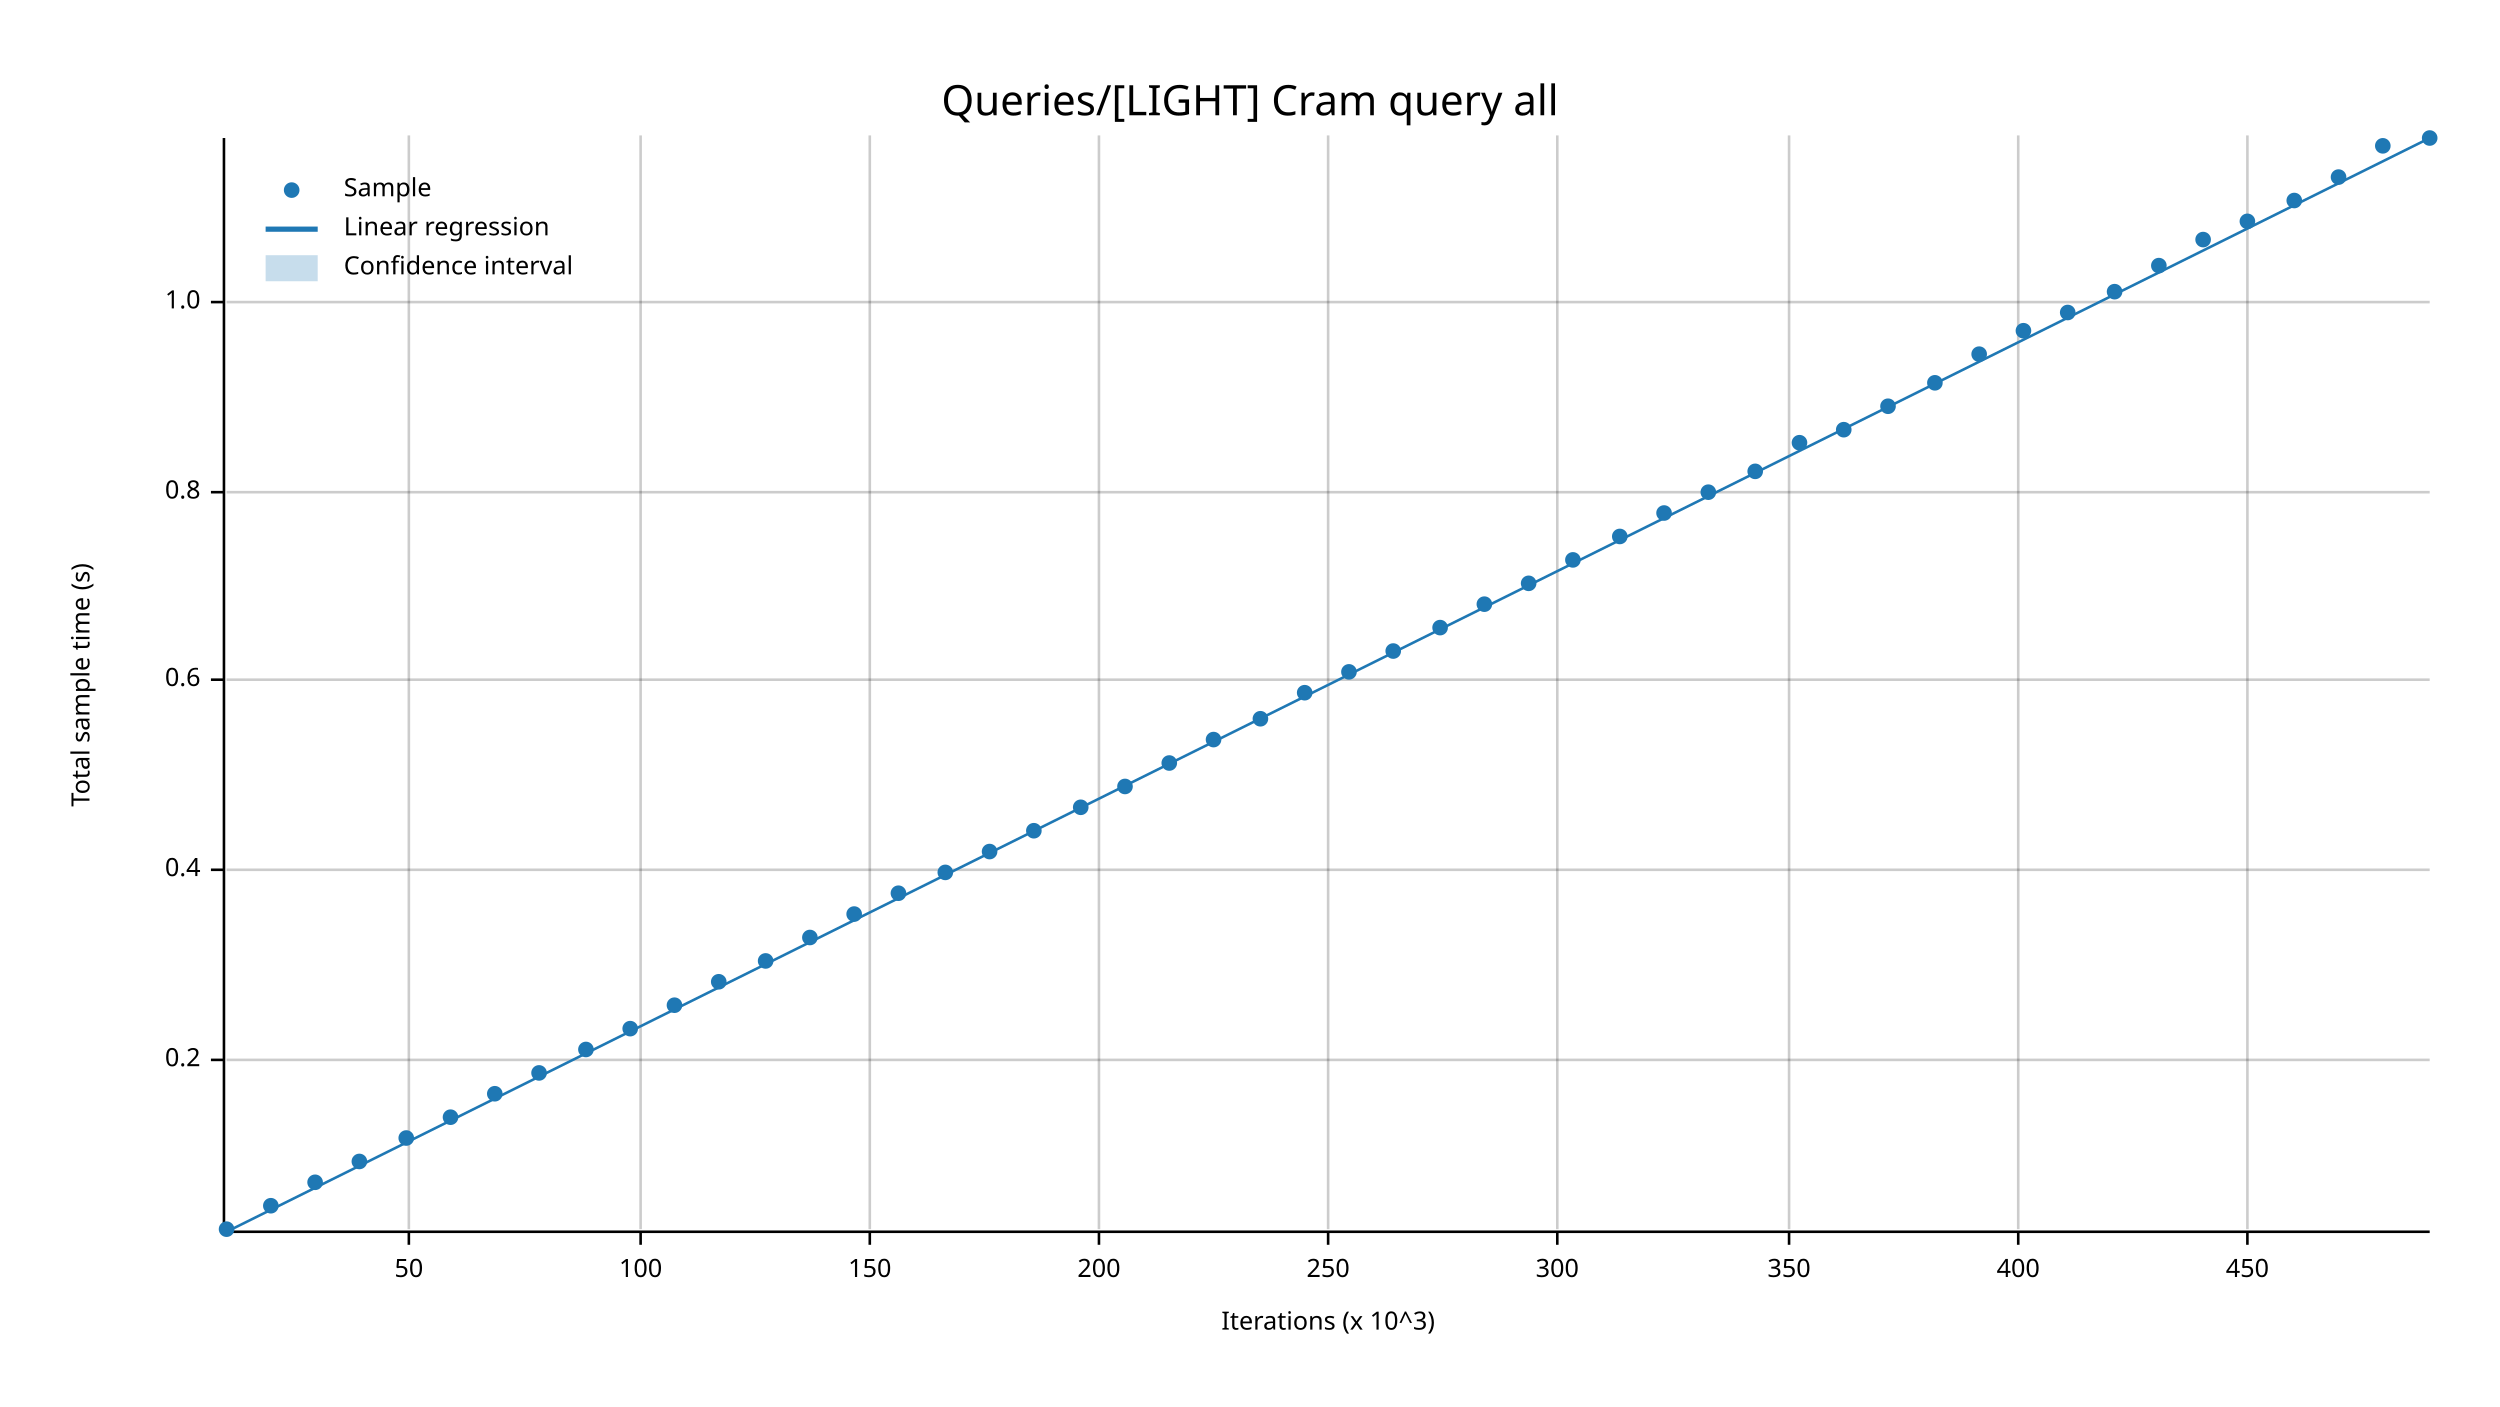
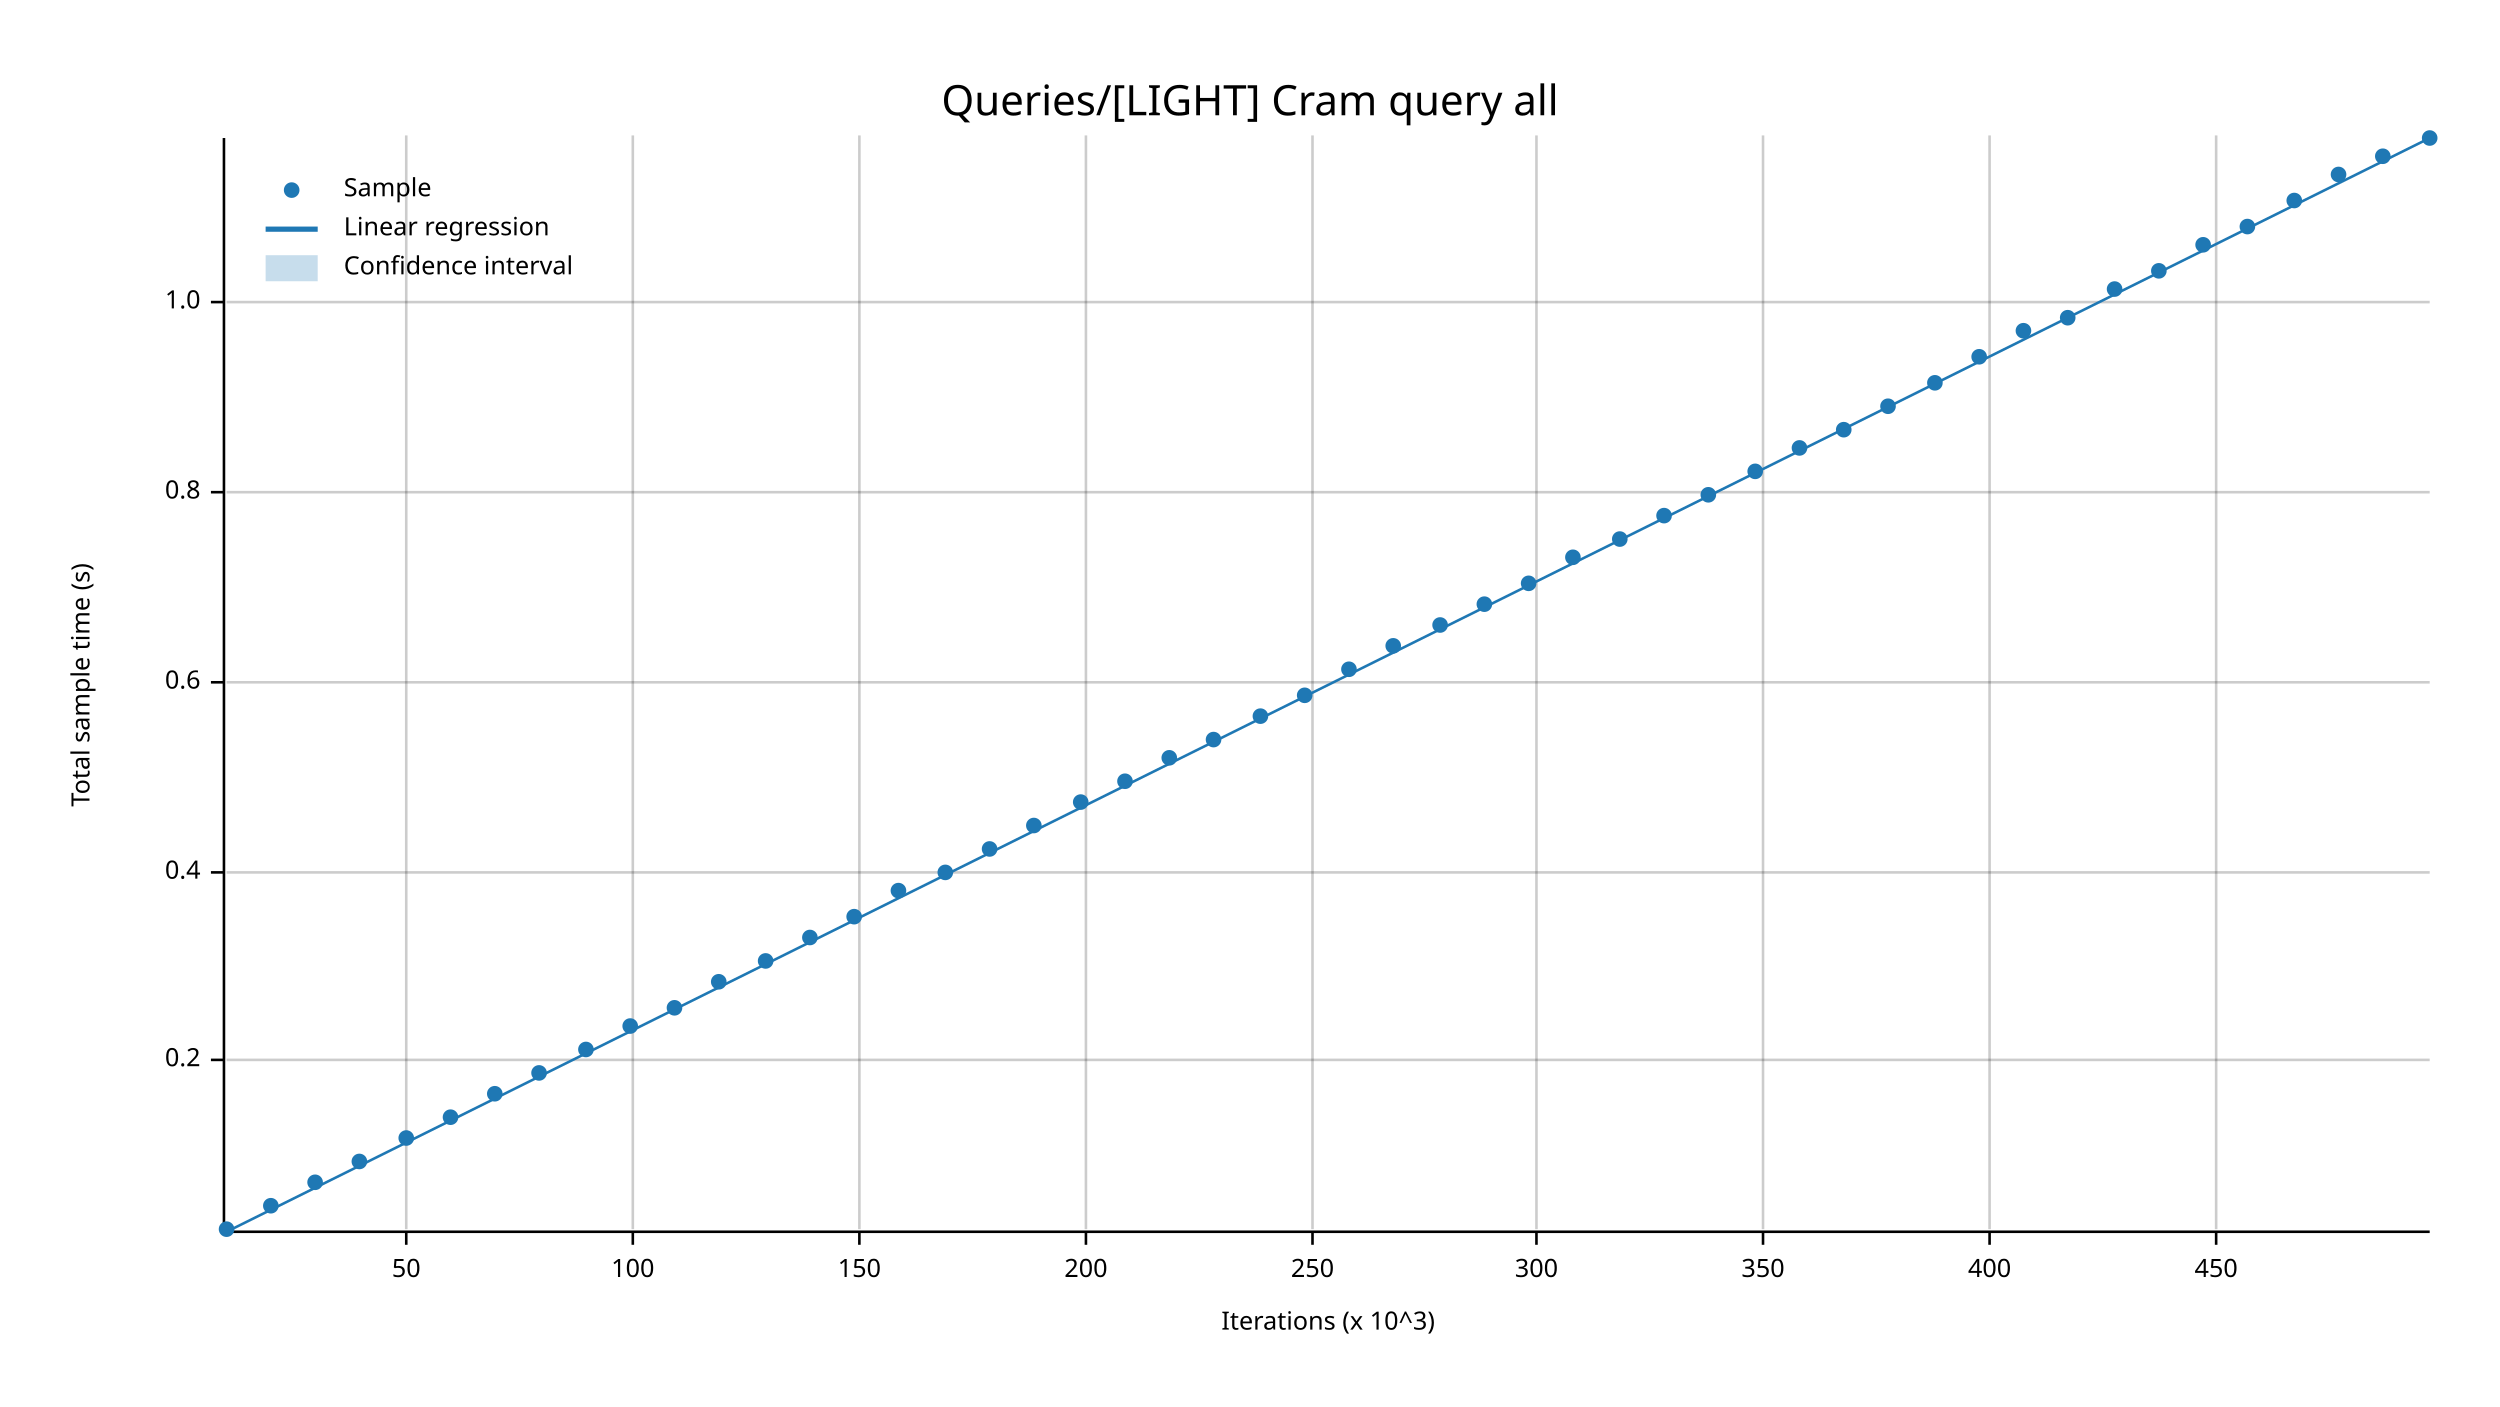
<svg xmlns="http://www.w3.org/2000/svg" width="960" height="540" viewBox="0 0 960 540">
  <text x="480" y="32" dy="0.76em" text-anchor="middle" font-family="sans-serif" font-size="16.129" opacity="1" fill="#000000">
Queries/[LIGHT] Cram query all
</text>
  <text x="27" y="263" dy="0.76em" text-anchor="middle" font-family="sans-serif" font-size="9.677" opacity="1" fill="#000000" transform="rotate(270, 27, 263)">
Total sample time (s)
</text>
  <text x="510" y="513" dy="-0.5ex" text-anchor="middle" font-family="sans-serif" font-size="9.677" opacity="1" fill="#000000">
Iterations (x 10^3)
</text>
-   <line opacity="0.2" stroke="#000000" stroke-width="1" x1="157" y1="472" x2="157" y2="52" />
-   <line opacity="0.2" stroke="#000000" stroke-width="1" x1="246" y1="472" x2="246" y2="52" />
-   <line opacity="0.2" stroke="#000000" stroke-width="1" x1="334" y1="472" x2="334" y2="52" />
-   <line opacity="0.2" stroke="#000000" stroke-width="1" x1="422" y1="472" x2="422" y2="52" />
-   <line opacity="0.2" stroke="#000000" stroke-width="1" x1="510" y1="472" x2="510" y2="52" />
-   <line opacity="0.2" stroke="#000000" stroke-width="1" x1="598" y1="472" x2="598" y2="52" />
-   <line opacity="0.2" stroke="#000000" stroke-width="1" x1="687" y1="472" x2="687" y2="52" />
-   <line opacity="0.2" stroke="#000000" stroke-width="1" x1="775" y1="472" x2="775" y2="52" />
-   <line opacity="0.2" stroke="#000000" stroke-width="1" x1="863" y1="472" x2="863" y2="52" />
+   <line opacity="0.2" stroke="#000000" stroke-width="1" x1="156" y1="472" x2="156" y2="52" />
+   <line opacity="0.2" stroke="#000000" stroke-width="1" x1="243" y1="472" x2="243" y2="52" />
+   <line opacity="0.2" stroke="#000000" stroke-width="1" x1="330" y1="472" x2="330" y2="52" />
+   <line opacity="0.2" stroke="#000000" stroke-width="1" x1="417" y1="472" x2="417" y2="52" />
+   <line opacity="0.2" stroke="#000000" stroke-width="1" x1="504" y1="472" x2="504" y2="52" />
+   <line opacity="0.2" stroke="#000000" stroke-width="1" x1="590" y1="472" x2="590" y2="52" />
+   <line opacity="0.2" stroke="#000000" stroke-width="1" x1="677" y1="472" x2="677" y2="52" />
+   <line opacity="0.2" stroke="#000000" stroke-width="1" x1="764" y1="472" x2="764" y2="52" />
+   <line opacity="0.2" stroke="#000000" stroke-width="1" x1="851" y1="472" x2="851" y2="52" />
  <line opacity="0.2" stroke="#000000" stroke-width="1" x1="87" y1="407" x2="933" y2="407" />
-   <line opacity="0.2" stroke="#000000" stroke-width="1" x1="87" y1="334" x2="933" y2="334" />
-   <line opacity="0.2" stroke="#000000" stroke-width="1" x1="87" y1="261" x2="933" y2="261" />
+   <line opacity="0.2" stroke="#000000" stroke-width="1" x1="87" y1="335" x2="933" y2="335" />
+   <line opacity="0.2" stroke="#000000" stroke-width="1" x1="87" y1="262" x2="933" y2="262" />
  <line opacity="0.2" stroke="#000000" stroke-width="1" x1="87" y1="189" x2="933" y2="189" />
  <line opacity="0.2" stroke="#000000" stroke-width="1" x1="87" y1="116" x2="933" y2="116" />
  <polyline fill="none" opacity="1" stroke="#000000" stroke-width="1" points="86,53 86,473 " />
  <text x="77" y="407" dy="0.5ex" text-anchor="end" font-family="sans-serif" font-size="9.677" opacity="1" fill="#000000">
0.2
</text>
  <polyline fill="none" opacity="1" stroke="#000000" stroke-width="1" points="81,407 86,407 " />
-   <text x="77" y="334" dy="0.5ex" text-anchor="end" font-family="sans-serif" font-size="9.677" opacity="1" fill="#000000">
+   <text x="77" y="335" dy="0.5ex" text-anchor="end" font-family="sans-serif" font-size="9.677" opacity="1" fill="#000000">
0.4
</text>
-   <polyline fill="none" opacity="1" stroke="#000000" stroke-width="1" points="81,334 86,334 " />
-   <text x="77" y="261" dy="0.5ex" text-anchor="end" font-family="sans-serif" font-size="9.677" opacity="1" fill="#000000">
+   <polyline fill="none" opacity="1" stroke="#000000" stroke-width="1" points="81,335 86,335 " />
+   <text x="77" y="262" dy="0.5ex" text-anchor="end" font-family="sans-serif" font-size="9.677" opacity="1" fill="#000000">
0.6
</text>
-   <polyline fill="none" opacity="1" stroke="#000000" stroke-width="1" points="81,261 86,261 " />
+   <polyline fill="none" opacity="1" stroke="#000000" stroke-width="1" points="81,262 86,262 " />
  <text x="77" y="189" dy="0.5ex" text-anchor="end" font-family="sans-serif" font-size="9.677" opacity="1" fill="#000000">
0.8
</text>
  <polyline fill="none" opacity="1" stroke="#000000" stroke-width="1" points="81,189 86,189 " />
  <text x="77" y="116" dy="0.5ex" text-anchor="end" font-family="sans-serif" font-size="9.677" opacity="1" fill="#000000">
1.0
</text>
  <polyline fill="none" opacity="1" stroke="#000000" stroke-width="1" points="81,116 86,116 " />
  <polyline fill="none" opacity="1" stroke="#000000" stroke-width="1" points="87,473 933,473 " />
-   <text x="157" y="483" dy="0.76em" text-anchor="middle" font-family="sans-serif" font-size="9.677" opacity="1" fill="#000000">
+   <text x="156" y="483" dy="0.76em" text-anchor="middle" font-family="sans-serif" font-size="9.677" opacity="1" fill="#000000">
50
</text>
-   <polyline fill="none" opacity="1" stroke="#000000" stroke-width="1" points="157,473 157,478 " />
-   <text x="246" y="483" dy="0.76em" text-anchor="middle" font-family="sans-serif" font-size="9.677" opacity="1" fill="#000000">
+   <polyline fill="none" opacity="1" stroke="#000000" stroke-width="1" points="156,473 156,478 " />
+   <text x="243" y="483" dy="0.76em" text-anchor="middle" font-family="sans-serif" font-size="9.677" opacity="1" fill="#000000">
100
</text>
-   <polyline fill="none" opacity="1" stroke="#000000" stroke-width="1" points="246,473 246,478 " />
-   <text x="334" y="483" dy="0.76em" text-anchor="middle" font-family="sans-serif" font-size="9.677" opacity="1" fill="#000000">
+   <polyline fill="none" opacity="1" stroke="#000000" stroke-width="1" points="243,473 243,478 " />
+   <text x="330" y="483" dy="0.76em" text-anchor="middle" font-family="sans-serif" font-size="9.677" opacity="1" fill="#000000">
150
</text>
-   <polyline fill="none" opacity="1" stroke="#000000" stroke-width="1" points="334,473 334,478 " />
-   <text x="422" y="483" dy="0.76em" text-anchor="middle" font-family="sans-serif" font-size="9.677" opacity="1" fill="#000000">
+   <polyline fill="none" opacity="1" stroke="#000000" stroke-width="1" points="330,473 330,478 " />
+   <text x="417" y="483" dy="0.76em" text-anchor="middle" font-family="sans-serif" font-size="9.677" opacity="1" fill="#000000">
200
</text>
-   <polyline fill="none" opacity="1" stroke="#000000" stroke-width="1" points="422,473 422,478 " />
-   <text x="510" y="483" dy="0.76em" text-anchor="middle" font-family="sans-serif" font-size="9.677" opacity="1" fill="#000000">
+   <polyline fill="none" opacity="1" stroke="#000000" stroke-width="1" points="417,473 417,478 " />
+   <text x="504" y="483" dy="0.76em" text-anchor="middle" font-family="sans-serif" font-size="9.677" opacity="1" fill="#000000">
250
</text>
-   <polyline fill="none" opacity="1" stroke="#000000" stroke-width="1" points="510,473 510,478 " />
-   <text x="598" y="483" dy="0.76em" text-anchor="middle" font-family="sans-serif" font-size="9.677" opacity="1" fill="#000000">
+   <polyline fill="none" opacity="1" stroke="#000000" stroke-width="1" points="504,473 504,478 " />
+   <text x="590" y="483" dy="0.76em" text-anchor="middle" font-family="sans-serif" font-size="9.677" opacity="1" fill="#000000">
300
</text>
-   <polyline fill="none" opacity="1" stroke="#000000" stroke-width="1" points="598,473 598,478 " />
-   <text x="687" y="483" dy="0.76em" text-anchor="middle" font-family="sans-serif" font-size="9.677" opacity="1" fill="#000000">
+   <polyline fill="none" opacity="1" stroke="#000000" stroke-width="1" points="590,473 590,478 " />
+   <text x="677" y="483" dy="0.76em" text-anchor="middle" font-family="sans-serif" font-size="9.677" opacity="1" fill="#000000">
350
</text>
-   <polyline fill="none" opacity="1" stroke="#000000" stroke-width="1" points="687,473 687,478 " />
-   <text x="775" y="483" dy="0.76em" text-anchor="middle" font-family="sans-serif" font-size="9.677" opacity="1" fill="#000000">
+   <polyline fill="none" opacity="1" stroke="#000000" stroke-width="1" points="677,473 677,478 " />
+   <text x="764" y="483" dy="0.76em" text-anchor="middle" font-family="sans-serif" font-size="9.677" opacity="1" fill="#000000">
400
</text>
-   <polyline fill="none" opacity="1" stroke="#000000" stroke-width="1" points="775,473 775,478 " />
-   <text x="863" y="483" dy="0.76em" text-anchor="middle" font-family="sans-serif" font-size="9.677" opacity="1" fill="#000000">
+   <polyline fill="none" opacity="1" stroke="#000000" stroke-width="1" points="764,473 764,478 " />
+   <text x="851" y="483" dy="0.76em" text-anchor="middle" font-family="sans-serif" font-size="9.677" opacity="1" fill="#000000">
450
</text>
-   <polyline fill="none" opacity="1" stroke="#000000" stroke-width="1" points="863,473 863,478 " />
+   <polyline fill="none" opacity="1" stroke="#000000" stroke-width="1" points="851,473 851,478 " />
  <circle cx="87" cy="472" r="3" opacity="1" fill="#1F78B4" stroke="none" stroke-width="1" />
  <circle cx="104" cy="463" r="3" opacity="1" fill="#1F78B4" stroke="none" stroke-width="1" />
  <circle cx="121" cy="454" r="3" opacity="1" fill="#1F78B4" stroke="none" stroke-width="1" />
  <circle cx="138" cy="446" r="3" opacity="1" fill="#1F78B4" stroke="none" stroke-width="1" />
  <circle cx="156" cy="437" r="3" opacity="1" fill="#1F78B4" stroke="none" stroke-width="1" />
  <circle cx="173" cy="429" r="3" opacity="1" fill="#1F78B4" stroke="none" stroke-width="1" />
  <circle cx="190" cy="420" r="3" opacity="1" fill="#1F78B4" stroke="none" stroke-width="1" />
  <circle cx="207" cy="412" r="3" opacity="1" fill="#1F78B4" stroke="none" stroke-width="1" />
  <circle cx="225" cy="403" r="3" opacity="1" fill="#1F78B4" stroke="none" stroke-width="1" />
-   <circle cx="242" cy="395" r="3" opacity="1" fill="#1F78B4" stroke="none" stroke-width="1" />
-   <circle cx="259" cy="386" r="3" opacity="1" fill="#1F78B4" stroke="none" stroke-width="1" />
+   <circle cx="242" cy="394" r="3" opacity="1" fill="#1F78B4" stroke="none" stroke-width="1" />
+   <circle cx="259" cy="387" r="3" opacity="1" fill="#1F78B4" stroke="none" stroke-width="1" />
  <circle cx="276" cy="377" r="3" opacity="1" fill="#1F78B4" stroke="none" stroke-width="1" />
  <circle cx="294" cy="369" r="3" opacity="1" fill="#1F78B4" stroke="none" stroke-width="1" />
  <circle cx="311" cy="360" r="3" opacity="1" fill="#1F78B4" stroke="none" stroke-width="1" />
-   <circle cx="328" cy="351" r="3" opacity="1" fill="#1F78B4" stroke="none" stroke-width="1" />
-   <circle cx="345" cy="343" r="3" opacity="1" fill="#1F78B4" stroke="none" stroke-width="1" />
+   <circle cx="328" cy="352" r="3" opacity="1" fill="#1F78B4" stroke="none" stroke-width="1" />
+   <circle cx="345" cy="342" r="3" opacity="1" fill="#1F78B4" stroke="none" stroke-width="1" />
  <circle cx="363" cy="335" r="3" opacity="1" fill="#1F78B4" stroke="none" stroke-width="1" />
-   <circle cx="380" cy="327" r="3" opacity="1" fill="#1F78B4" stroke="none" stroke-width="1" />
-   <circle cx="397" cy="319" r="3" opacity="1" fill="#1F78B4" stroke="none" stroke-width="1" />
-   <circle cx="415" cy="310" r="3" opacity="1" fill="#1F78B4" stroke="none" stroke-width="1" />
-   <circle cx="432" cy="302" r="3" opacity="1" fill="#1F78B4" stroke="none" stroke-width="1" />
-   <circle cx="449" cy="293" r="3" opacity="1" fill="#1F78B4" stroke="none" stroke-width="1" />
+   <circle cx="380" cy="326" r="3" opacity="1" fill="#1F78B4" stroke="none" stroke-width="1" />
+   <circle cx="397" cy="317" r="3" opacity="1" fill="#1F78B4" stroke="none" stroke-width="1" />
+   <circle cx="415" cy="308" r="3" opacity="1" fill="#1F78B4" stroke="none" stroke-width="1" />
+   <circle cx="432" cy="300" r="3" opacity="1" fill="#1F78B4" stroke="none" stroke-width="1" />
+   <circle cx="449" cy="291" r="3" opacity="1" fill="#1F78B4" stroke="none" stroke-width="1" />
  <circle cx="466" cy="284" r="3" opacity="1" fill="#1F78B4" stroke="none" stroke-width="1" />
-   <circle cx="484" cy="276" r="3" opacity="1" fill="#1F78B4" stroke="none" stroke-width="1" />
-   <circle cx="501" cy="266" r="3" opacity="1" fill="#1F78B4" stroke="none" stroke-width="1" />
-   <circle cx="518" cy="258" r="3" opacity="1" fill="#1F78B4" stroke="none" stroke-width="1" />
-   <circle cx="535" cy="250" r="3" opacity="1" fill="#1F78B4" stroke="none" stroke-width="1" />
-   <circle cx="553" cy="241" r="3" opacity="1" fill="#1F78B4" stroke="none" stroke-width="1" />
+   <circle cx="484" cy="275" r="3" opacity="1" fill="#1F78B4" stroke="none" stroke-width="1" />
+   <circle cx="501" cy="267" r="3" opacity="1" fill="#1F78B4" stroke="none" stroke-width="1" />
+   <circle cx="518" cy="257" r="3" opacity="1" fill="#1F78B4" stroke="none" stroke-width="1" />
+   <circle cx="535" cy="248" r="3" opacity="1" fill="#1F78B4" stroke="none" stroke-width="1" />
+   <circle cx="553" cy="240" r="3" opacity="1" fill="#1F78B4" stroke="none" stroke-width="1" />
  <circle cx="570" cy="232" r="3" opacity="1" fill="#1F78B4" stroke="none" stroke-width="1" />
  <circle cx="587" cy="224" r="3" opacity="1" fill="#1F78B4" stroke="none" stroke-width="1" />
-   <circle cx="604" cy="215" r="3" opacity="1" fill="#1F78B4" stroke="none" stroke-width="1" />
-   <circle cx="622" cy="206" r="3" opacity="1" fill="#1F78B4" stroke="none" stroke-width="1" />
-   <circle cx="639" cy="197" r="3" opacity="1" fill="#1F78B4" stroke="none" stroke-width="1" />
-   <circle cx="656" cy="189" r="3" opacity="1" fill="#1F78B4" stroke="none" stroke-width="1" />
+   <circle cx="604" cy="214" r="3" opacity="1" fill="#1F78B4" stroke="none" stroke-width="1" />
+   <circle cx="622" cy="207" r="3" opacity="1" fill="#1F78B4" stroke="none" stroke-width="1" />
+   <circle cx="639" cy="198" r="3" opacity="1" fill="#1F78B4" stroke="none" stroke-width="1" />
+   <circle cx="656" cy="190" r="3" opacity="1" fill="#1F78B4" stroke="none" stroke-width="1" />
  <circle cx="674" cy="181" r="3" opacity="1" fill="#1F78B4" stroke="none" stroke-width="1" />
-   <circle cx="691" cy="170" r="3" opacity="1" fill="#1F78B4" stroke="none" stroke-width="1" />
+   <circle cx="691" cy="172" r="3" opacity="1" fill="#1F78B4" stroke="none" stroke-width="1" />
  <circle cx="708" cy="165" r="3" opacity="1" fill="#1F78B4" stroke="none" stroke-width="1" />
  <circle cx="725" cy="156" r="3" opacity="1" fill="#1F78B4" stroke="none" stroke-width="1" />
  <circle cx="743" cy="147" r="3" opacity="1" fill="#1F78B4" stroke="none" stroke-width="1" />
-   <circle cx="760" cy="136" r="3" opacity="1" fill="#1F78B4" stroke="none" stroke-width="1" />
+   <circle cx="760" cy="137" r="3" opacity="1" fill="#1F78B4" stroke="none" stroke-width="1" />
  <circle cx="777" cy="127" r="3" opacity="1" fill="#1F78B4" stroke="none" stroke-width="1" />
-   <circle cx="794" cy="120" r="3" opacity="1" fill="#1F78B4" stroke="none" stroke-width="1" />
-   <circle cx="812" cy="112" r="3" opacity="1" fill="#1F78B4" stroke="none" stroke-width="1" />
-   <circle cx="829" cy="102" r="3" opacity="1" fill="#1F78B4" stroke="none" stroke-width="1" />
-   <circle cx="846" cy="92" r="3" opacity="1" fill="#1F78B4" stroke="none" stroke-width="1" />
-   <circle cx="863" cy="85" r="3" opacity="1" fill="#1F78B4" stroke="none" stroke-width="1" />
+   <circle cx="794" cy="122" r="3" opacity="1" fill="#1F78B4" stroke="none" stroke-width="1" />
+   <circle cx="812" cy="111" r="3" opacity="1" fill="#1F78B4" stroke="none" stroke-width="1" />
+   <circle cx="829" cy="104" r="3" opacity="1" fill="#1F78B4" stroke="none" stroke-width="1" />
+   <circle cx="846" cy="94" r="3" opacity="1" fill="#1F78B4" stroke="none" stroke-width="1" />
+   <circle cx="863" cy="87" r="3" opacity="1" fill="#1F78B4" stroke="none" stroke-width="1" />
  <circle cx="881" cy="77" r="3" opacity="1" fill="#1F78B4" stroke="none" stroke-width="1" />
-   <circle cx="898" cy="68" r="3" opacity="1" fill="#1F78B4" stroke="none" stroke-width="1" />
-   <circle cx="915" cy="56" r="3" opacity="1" fill="#1F78B4" stroke="none" stroke-width="1" />
+   <circle cx="898" cy="67" r="3" opacity="1" fill="#1F78B4" stroke="none" stroke-width="1" />
+   <circle cx="915" cy="60" r="3" opacity="1" fill="#1F78B4" stroke="none" stroke-width="1" />
  <circle cx="933" cy="53" r="3" opacity="1" fill="#1F78B4" stroke="none" stroke-width="1" />
  <polyline fill="none" opacity="1" stroke="#1F78B4" stroke-width="1" points="87,473 933,53 " />
  <polygon opacity="0.25" fill="#1F78B4" points="87,473 933,53 933,53 " />
  <text x="132" y="68" dy="0.76em" text-anchor="start" font-family="sans-serif" font-size="9.677" opacity="1" fill="#000000">
Sample
</text>
  <text x="132" y="83" dy="0.76em" text-anchor="start" font-family="sans-serif" font-size="9.677" opacity="1" fill="#000000">
Linear regression
</text>
  <text x="132" y="98" dy="0.76em" text-anchor="start" font-family="sans-serif" font-size="9.677" opacity="1" fill="#000000">
Confidence interval
</text>
  <circle cx="112" cy="73" r="3" opacity="1" fill="#1F78B4" stroke="none" stroke-width="1" />
  <polyline fill="none" opacity="1" stroke="#1F78B4" stroke-width="2" points="102,88 122,88 " />
  <rect x="102" y="98" width="20" height="10" opacity="0.25" fill="#1F78B4" stroke="none" />
</svg>
